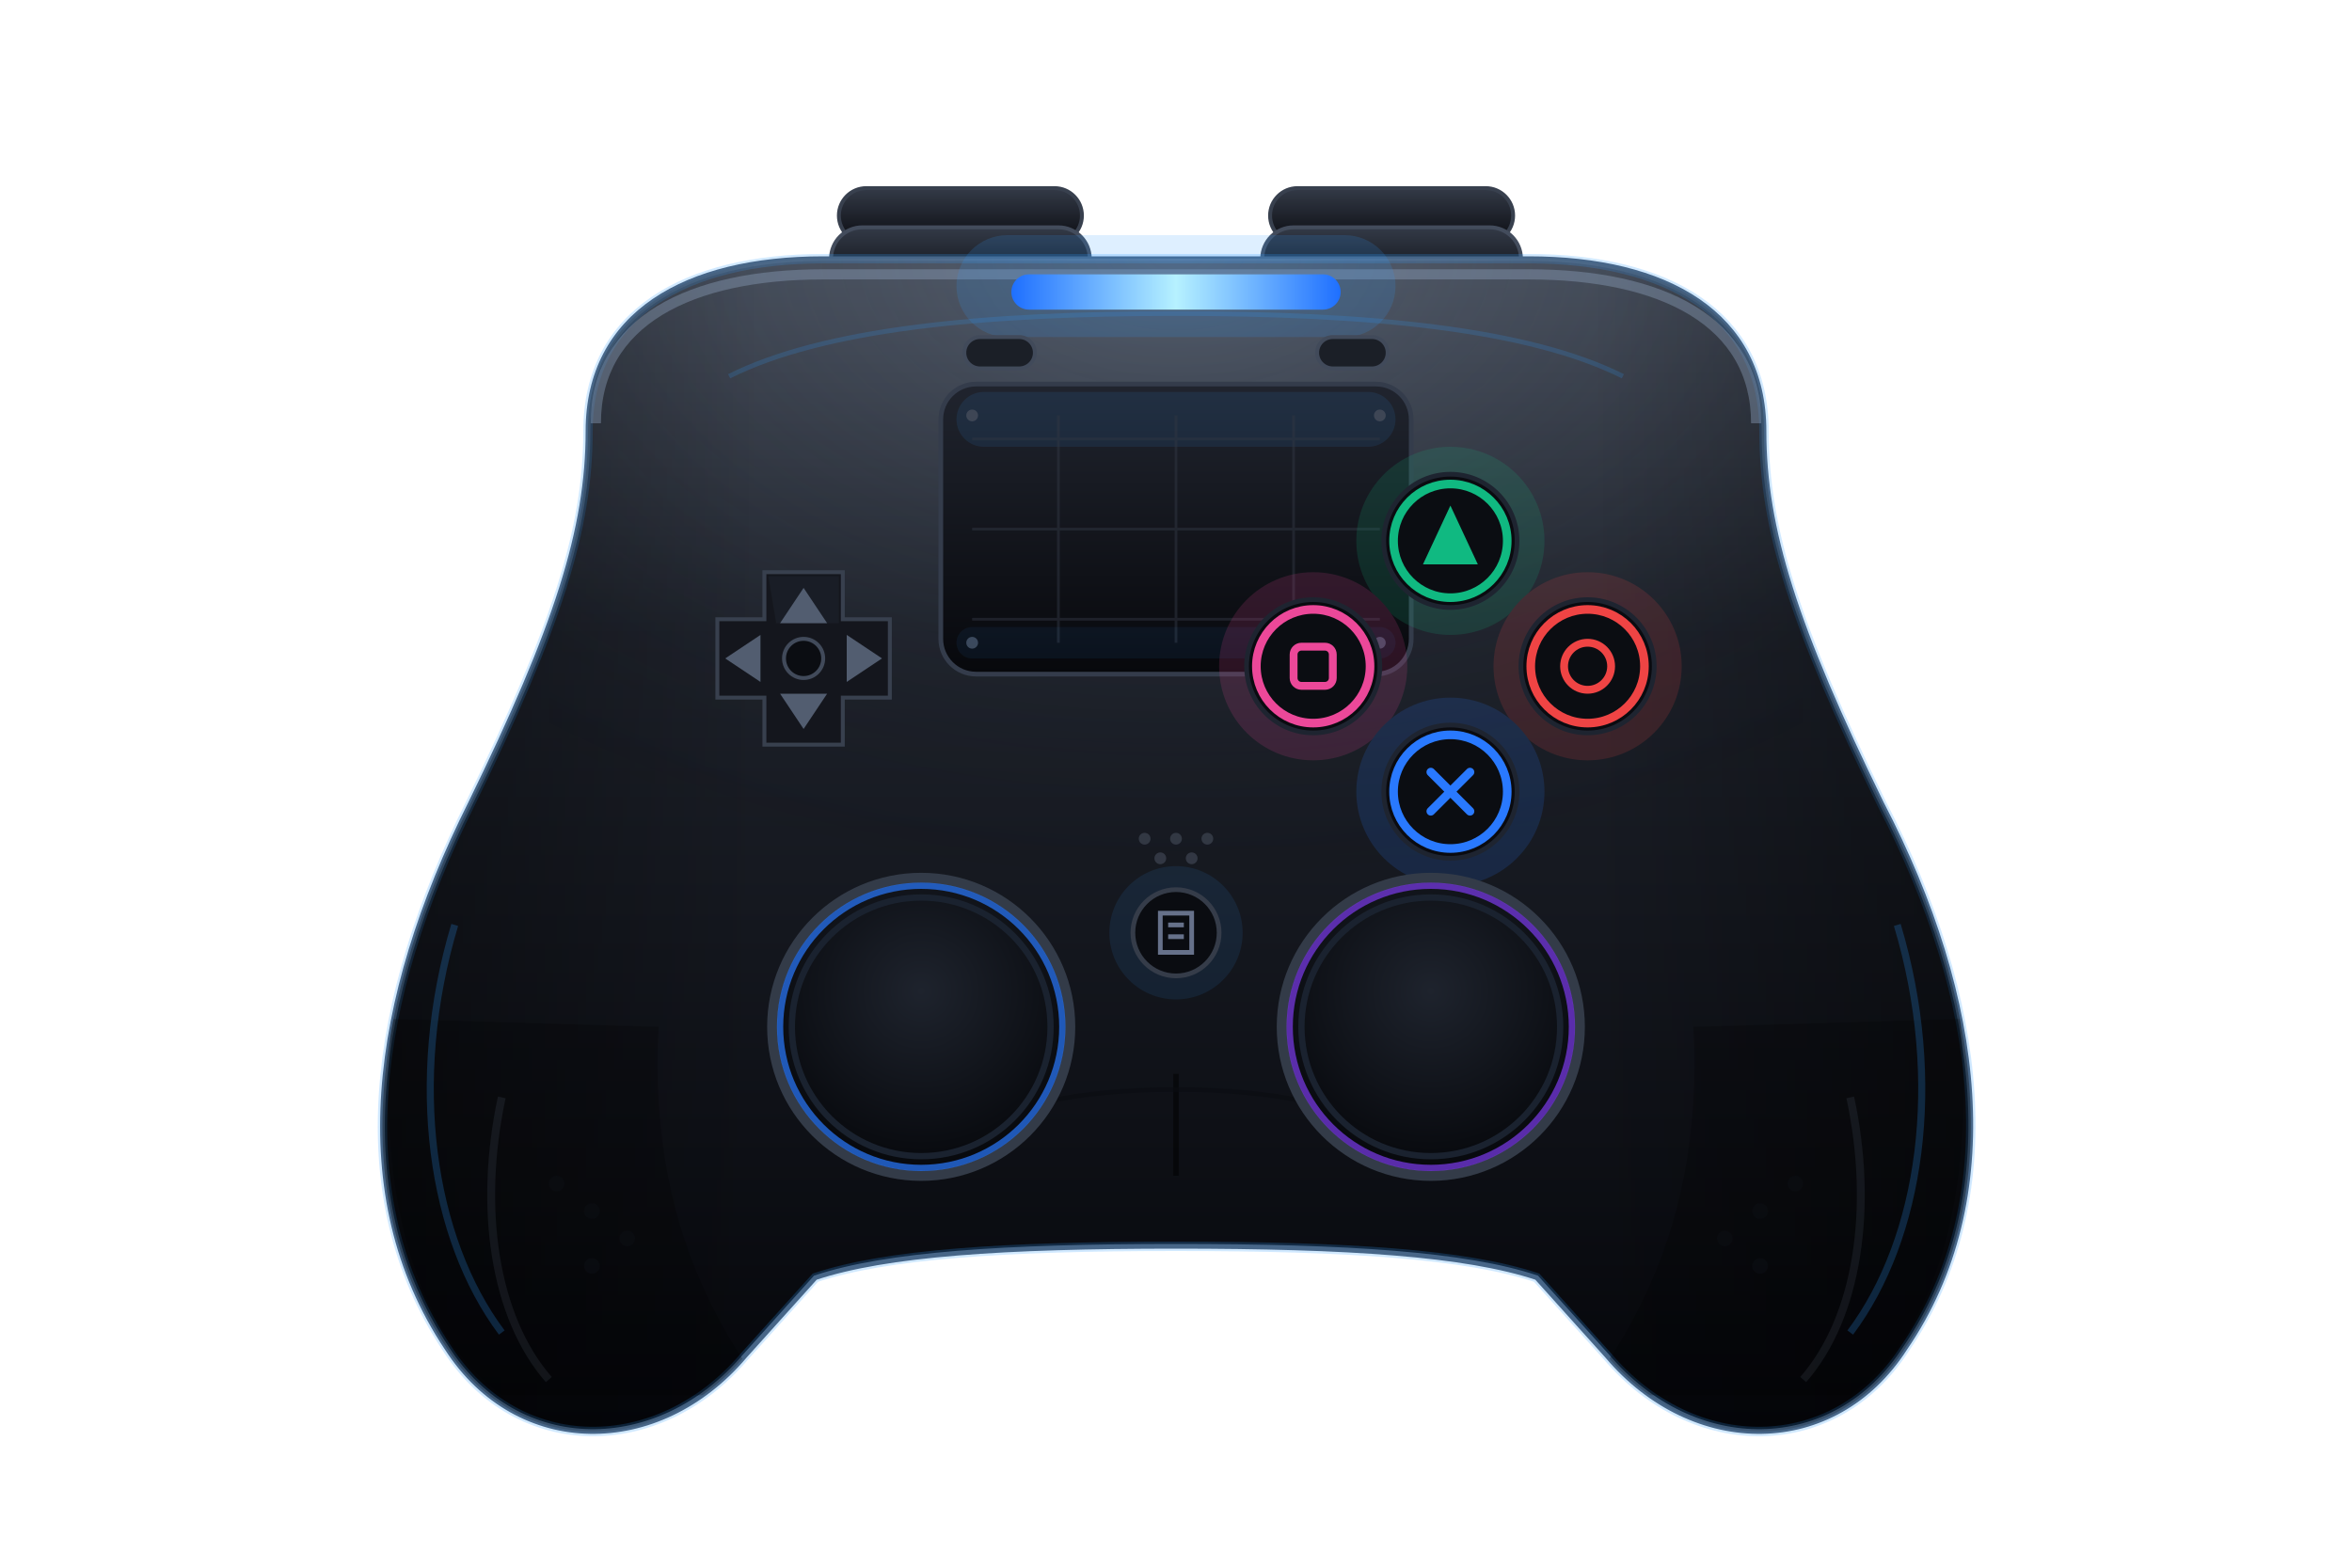
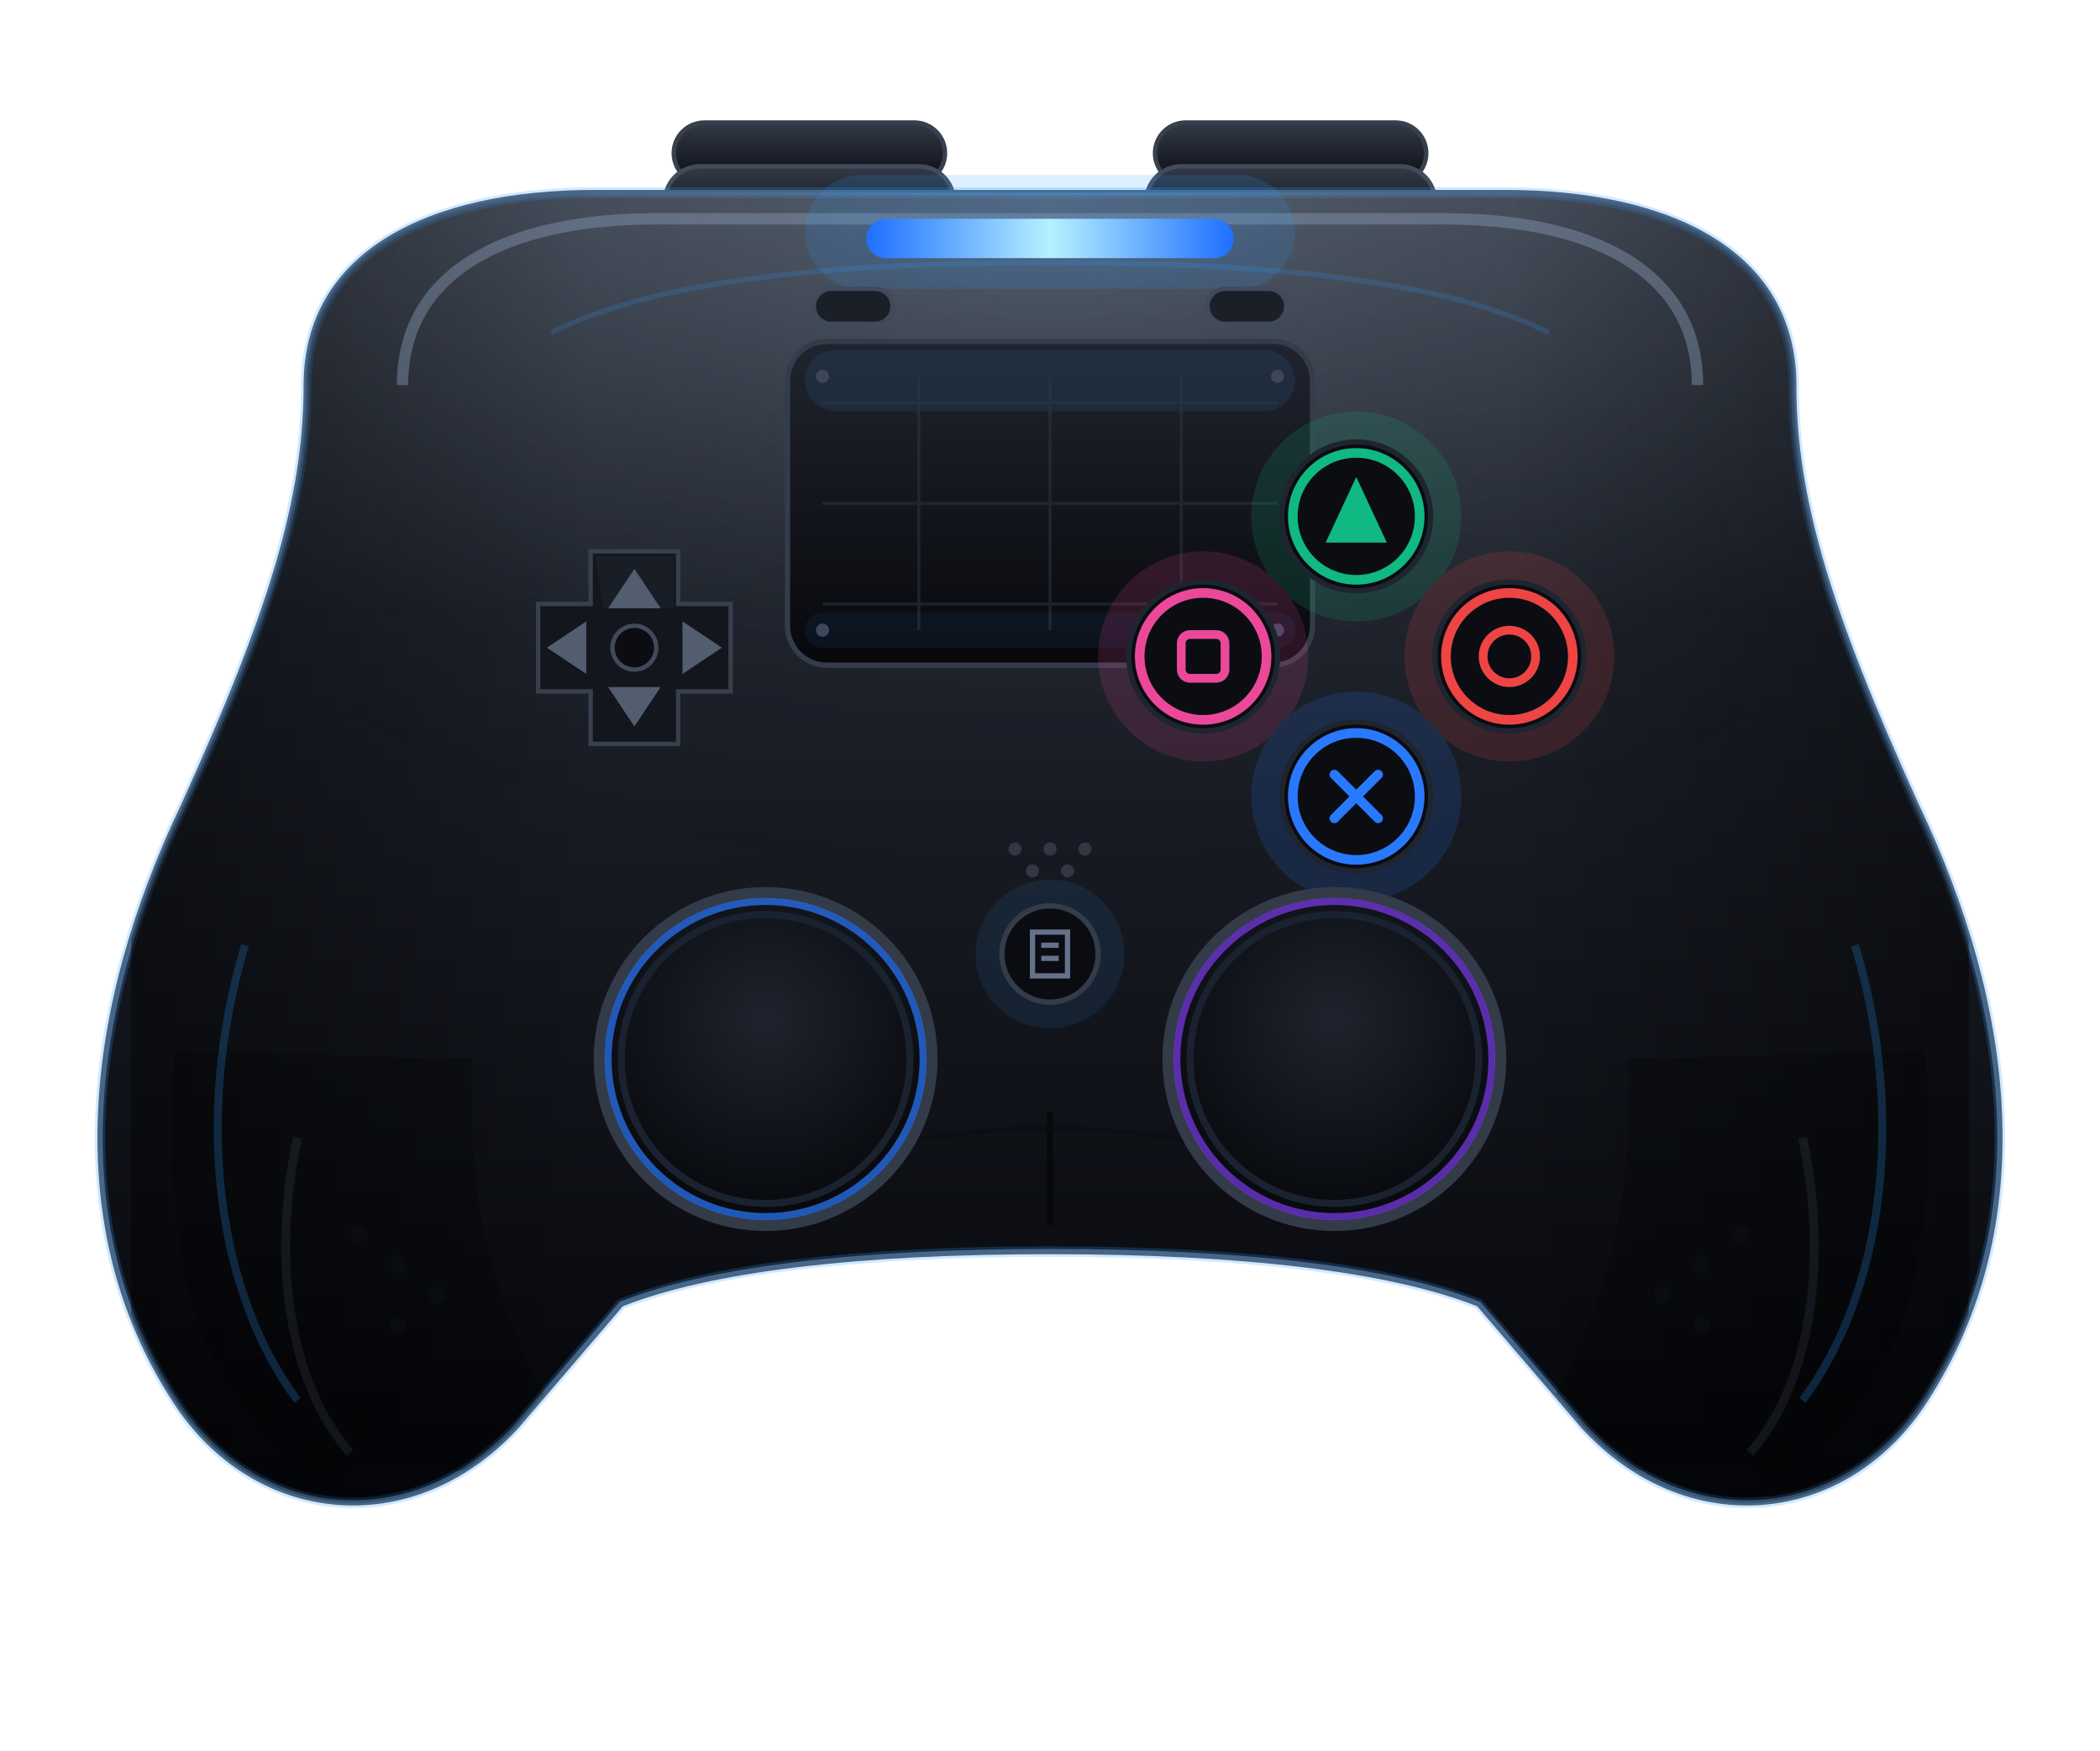
- <svg xmlns="http://www.w3.org/2000/svg" viewBox="0 0 600 400" width="600" height="400">
+ <svg xmlns="http://www.w3.org/2000/svg" viewBox="60 20 480 400" width="480" height="400">
  <defs>
    <linearGradient id="bodyGrad" x1="0" y1="0" x2="0" y2="1">
      <stop offset="0" stop-color="#414855" />
      <stop offset="0.32" stop-color="#1d212a" />
      <stop offset="1" stop-color="#05060a" />
    </linearGradient>
    <linearGradient id="sideShade" x1="0" y1="0" x2="1" y2="0">
      <stop offset="0" stop-color="#000000" stop-opacity="0.4" />
      <stop offset="0.25" stop-color="#000000" stop-opacity="0" />
      <stop offset="0.75" stop-color="#000000" stop-opacity="0" />
      <stop offset="1" stop-color="#000000" stop-opacity="0.4" />
    </linearGradient>
    <radialGradient id="topSheen" cx="0.5" cy="0.02" r="0.85">
      <stop offset="0" stop-color="#a8bdd8" stop-opacity="0.22" />
      <stop offset="1" stop-color="#000000" stop-opacity="0" />
    </radialGradient>
    <radialGradient id="gripGrad" cx="0.5" cy="0.18" r="0.95">
      <stop offset="0" stop-color="#242a35" />
      <stop offset="1" stop-color="#04050a" />
    </radialGradient>
    <linearGradient id="padGrad" x1="0" y1="0" x2="0" y2="1">
      <stop offset="0" stop-color="#20242e" />
      <stop offset="1" stop-color="#07080c" />
    </linearGradient>
    <linearGradient id="lightGrad" x1="0" y1="0" x2="1" y2="0">
      <stop offset="0" stop-color="#1e6fff" />
      <stop offset="0.5" stop-color="#b6f1ff" />
      <stop offset="1" stop-color="#1e6fff" />
    </linearGradient>
    <linearGradient id="shoulderGrad" x1="0" y1="0" x2="0" y2="1">
      <stop offset="0" stop-color="#333a47" />
      <stop offset="1" stop-color="#0a0b10" />
    </linearGradient>
    <radialGradient id="stickBase" cx="0.5" cy="0.38" r="0.7">
      <stop offset="0" stop-color="#1e232d" />
      <stop offset="1" stop-color="#030407" />
    </radialGradient>
-     <path id="bodyPath" d="M150 110 C150 80 175 66 210 66 L390 66 C425 66 450 80 450 110              C450 135 458 160 480 205 C506 255 512 306 486 344              C468 372 432 372 410 346 L392 326              C374 320 344 318 300 318 C256 318 226 320 208 326              L190 346 C168 372 132 372 114 344              C88 305 95 255 120 205 C142 160 150 135 150 110 Z" />
+     <path id="bodyPath" d="M130 108 C130 78 158 64 196 64 L404 64 C442 64 470 78 470 108              C470 134 478 160 498 204 C520 250 526 300 500 340              C482 368 446 372 422 346 L398 318              C378 310 344 306 300 306 C256 306 222 310 202 318              L178 346 C154 372 118 368 100 340              C74 300 80 250 102 204 C122 160 130 134 130 108 Z" />
    <clipPath id="bodyClip">
      <use href="#bodyPath" />
    </clipPath>
  </defs>
  <rect id="l2" x="214" y="48" width="62" height="14" rx="7" fill="url(#shoulderGrad)" stroke="#38404e" stroke-width="1" />
  <rect id="r2" x="324" y="48" width="62" height="14" rx="7" fill="url(#shoulderGrad)" stroke="#38404e" stroke-width="1" />
  <rect id="l1" x="212" y="58" width="66" height="16" rx="8" fill="url(#shoulderGrad)" stroke="#434c5c" stroke-width="1" />
  <rect id="r1" x="322" y="58" width="66" height="16" rx="8" fill="url(#shoulderGrad)" stroke="#434c5c" stroke-width="1" />
  <use href="#bodyPath" fill="url(#bodyGrad)" stroke="#4e5767" stroke-width="1.2" />
  <use href="#bodyPath" fill="none" stroke="#2f9bff" stroke-width="2.4" stroke-opacity="0.22" />
  <g clip-path="url(#bodyClip)">
    <rect x="140" y="60" width="320" height="200" fill="url(#topSheen)" />
    <rect x="90" y="40" width="420" height="350" fill="url(#sideShade)" />
    <path d="M100 260 C96 305 106 340 128 356 L196 356 C176 330 166 300 168 262 Z" fill="#000000" opacity="0.22" />
    <path d="M500 260 C504 305 494 340 472 356 L404 356 C424 330 434 300 432 262 Z" fill="#000000" opacity="0.22" />
    <g fill="#0a0c11" opacity="0.8">
      <circle cx="142" cy="302" r="2" />
      <circle cx="151" cy="309" r="2" />
      <circle cx="160" cy="316" r="2" />
      <circle cx="151" cy="323" r="2" />
      <circle cx="458" cy="302" r="2" />
      <circle cx="449" cy="309" r="2" />
      <circle cx="440" cy="316" r="2" />
      <circle cx="449" cy="323" r="2" />
    </g>
    <path d="M300 274 V300" stroke="#000000" stroke-width="1.4" opacity="0.5" />
    <path d="M240 292 C255 282 275 278 300 278 C325 278 345 282 360 292" fill="none" stroke="#0a0c11" stroke-width="1.2" opacity="0.6" />
    <path d="M152 108 C152 82 176 70 210 70 L390 70 C424 70 448 82 448 108" fill="none" stroke="#8fa3bf" stroke-width="2.6" stroke-opacity="0.40" />
    <path d="M186 96 C210 84 250 80 300 80 C350 80 390 84 414 96" fill="none" stroke="#2f9bff" stroke-width="1.2" stroke-opacity="0.18" />
    <path d="M116 236 C104 276 110 316 128 340" fill="none" stroke="#2f9bff" stroke-width="1.8" stroke-opacity="0.22" />
    <path d="M484 236 C496 276 490 316 472 340" fill="none" stroke="#2f9bff" stroke-width="1.8" stroke-opacity="0.22" />
    <path d="M128 280 C122 308 126 336 140 352" fill="none" stroke="#8fa3bf" stroke-width="2" stroke-opacity="0.10" />
    <path d="M472 280 C478 308 474 336 460 352" fill="none" stroke="#8fa3bf" stroke-width="2" stroke-opacity="0.10" />
  </g>
  <rect id="lightbar-glow" x="244" y="60" width="112" height="26" rx="13" fill="#2f9bff" opacity="0.16" />
  <rect id="lightbar" x="258" y="70" width="84" height="9" rx="4.5" fill="url(#lightGrad)" />
  <rect id="touchpad" x="240" y="98" width="120" height="74" rx="9" fill="url(#padGrad)" stroke="#343c4b" stroke-width="1.2" />
  <rect x="244" y="100" width="112" height="14" rx="7" fill="#2f9bff" opacity="0.10" />
  <g stroke="#2f3542" stroke-width="0.7" opacity="0.5">
    <path d="M248 112 H352 M248 135 H352 M248 158 H352" />
    <path d="M270 106 V164 M300 106 V164 M330 106 V164" />
  </g>
  <g fill="#414958" opacity="0.9">
    <circle cx="248" cy="106" r="1.5" />
    <circle cx="352" cy="106" r="1.5" />
    <circle cx="248" cy="164" r="1.5" />
    <circle cx="352" cy="164" r="1.5" />
  </g>
  <rect x="244" y="160" width="112" height="8" rx="4" fill="#2f9bff" opacity="0.07" />
  <rect id="button-share" x="246" y="86" width="18" height="8" rx="4" fill="#1b1f27" stroke="#414a5a" stroke-width="1" />
  <rect id="button-options" x="336" y="86" width="18" height="8" rx="4" fill="#1b1f27" stroke="#414a5a" stroke-width="1" />
  <path d="M195 146 H215 V158 H227 V178 H215 V190 H195 V178 H183 V158 H195 Z" fill="#14161d" stroke="#38404e" stroke-width="1" />
  <path d="M196 147 H214 V159 H198 Z" fill="#1d222b" opacity="0.6" />
  <path id="dpad-up" d="M205 150 L211 159 H199 Z" fill="#525d70" />
  <path id="dpad-down" d="M205 186 L199 177 H211 Z" fill="#525d70" />
  <path id="dpad-left" d="M185 168 L194 162 V174 Z" fill="#525d70" />
  <path id="dpad-right" d="M225 168 L216 162 V174 Z" fill="#525d70" />
  <circle cx="205" cy="168" r="5" fill="#0b0d12" stroke="#414a5a" stroke-width="1" />
  <g opacity="0.16">
    <circle cx="370" cy="138" r="24" fill="#10B981" />
    <circle cx="405" cy="170" r="24" fill="#EF4444" />
    <circle cx="335" cy="170" r="24" fill="#EC4899" />
    <circle cx="370" cy="202" r="24" fill="#2979FF" />
  </g>
  <g id="button-triangle">
    <circle cx="370" cy="138" r="17" fill="#0a0b10" stroke="#1e2430" stroke-width="1.2" />
    <circle cx="370" cy="138" r="14.5" fill="#0b0d12" stroke="#10B981" stroke-width="2.2" />
    <path d="M370 129 L377 144 H363 Z" fill="#10B981" />
  </g>
  <g id="button-circle">
    <circle cx="405" cy="170" r="17" fill="#0a0b10" stroke="#1e2430" stroke-width="1.2" />
    <circle cx="405" cy="170" r="14.5" fill="#0b0d12" stroke="#EF4444" stroke-width="2.2" />
    <circle cx="405" cy="170" r="6" fill="none" stroke="#EF4444" stroke-width="2" />
  </g>
  <g id="button-square">
    <circle cx="335" cy="170" r="17" fill="#0a0b10" stroke="#1e2430" stroke-width="1.2" />
    <circle cx="335" cy="170" r="14.5" fill="#0b0d12" stroke="#EC4899" stroke-width="2.2" />
    <rect x="330" y="165" width="10" height="10" rx="2" fill="none" stroke="#EC4899" stroke-width="2" />
  </g>
  <g id="button-cross">
    <circle cx="370" cy="202" r="17" fill="#0a0b10" stroke="#1e2430" stroke-width="1.2" />
    <circle cx="370" cy="202" r="14.5" fill="#0b0d12" stroke="#2979FF" stroke-width="2.2" />
    <path d="M365 197 L375 207 M375 197 L365 207" stroke="#2979FF" stroke-width="2.2" stroke-linecap="round" />
  </g>
  <g fill="#353b47" opacity="0.9">
    <circle cx="292" cy="214" r="1.5" />
    <circle cx="300" cy="214" r="1.5" />
    <circle cx="308" cy="214" r="1.5" />
    <circle cx="296" cy="219" r="1.5" />
    <circle cx="304" cy="219" r="1.5" />
  </g>
  <circle cx="300" cy="238" r="17" fill="#2f9bff" opacity="0.10" />
  <circle id="button-ps" cx="300" cy="238" r="11" fill="#0a0c11" stroke="#353c49" stroke-width="1.2" />
  <path d="M296 233 h8 v10 h-8 z M298 236 h4 M298 239 h4" fill="none" stroke="#66718a" stroke-width="1.2" />
  <g id="left-analog">
    <circle cx="235" cy="262" r="38" fill="url(#stickBase)" stroke="#333b48" stroke-width="2.6" />
    <circle cx="235" cy="262" r="33" fill="none" stroke="#1a222f" stroke-width="1.6" />
    <circle cx="235" cy="262" r="36" fill="none" stroke="#2979FF" stroke-width="1.6" opacity="0.7" />
  </g>
  <g id="right-analog">
    <circle cx="365" cy="262" r="38" fill="url(#stickBase)" stroke="#333b48" stroke-width="2.6" />
    <circle cx="365" cy="262" r="33" fill="none" stroke="#1a222f" stroke-width="1.6" />
    <circle cx="365" cy="262" r="36" fill="none" stroke="#7C3AED" stroke-width="1.6" opacity="0.7" />
  </g>
</svg>
